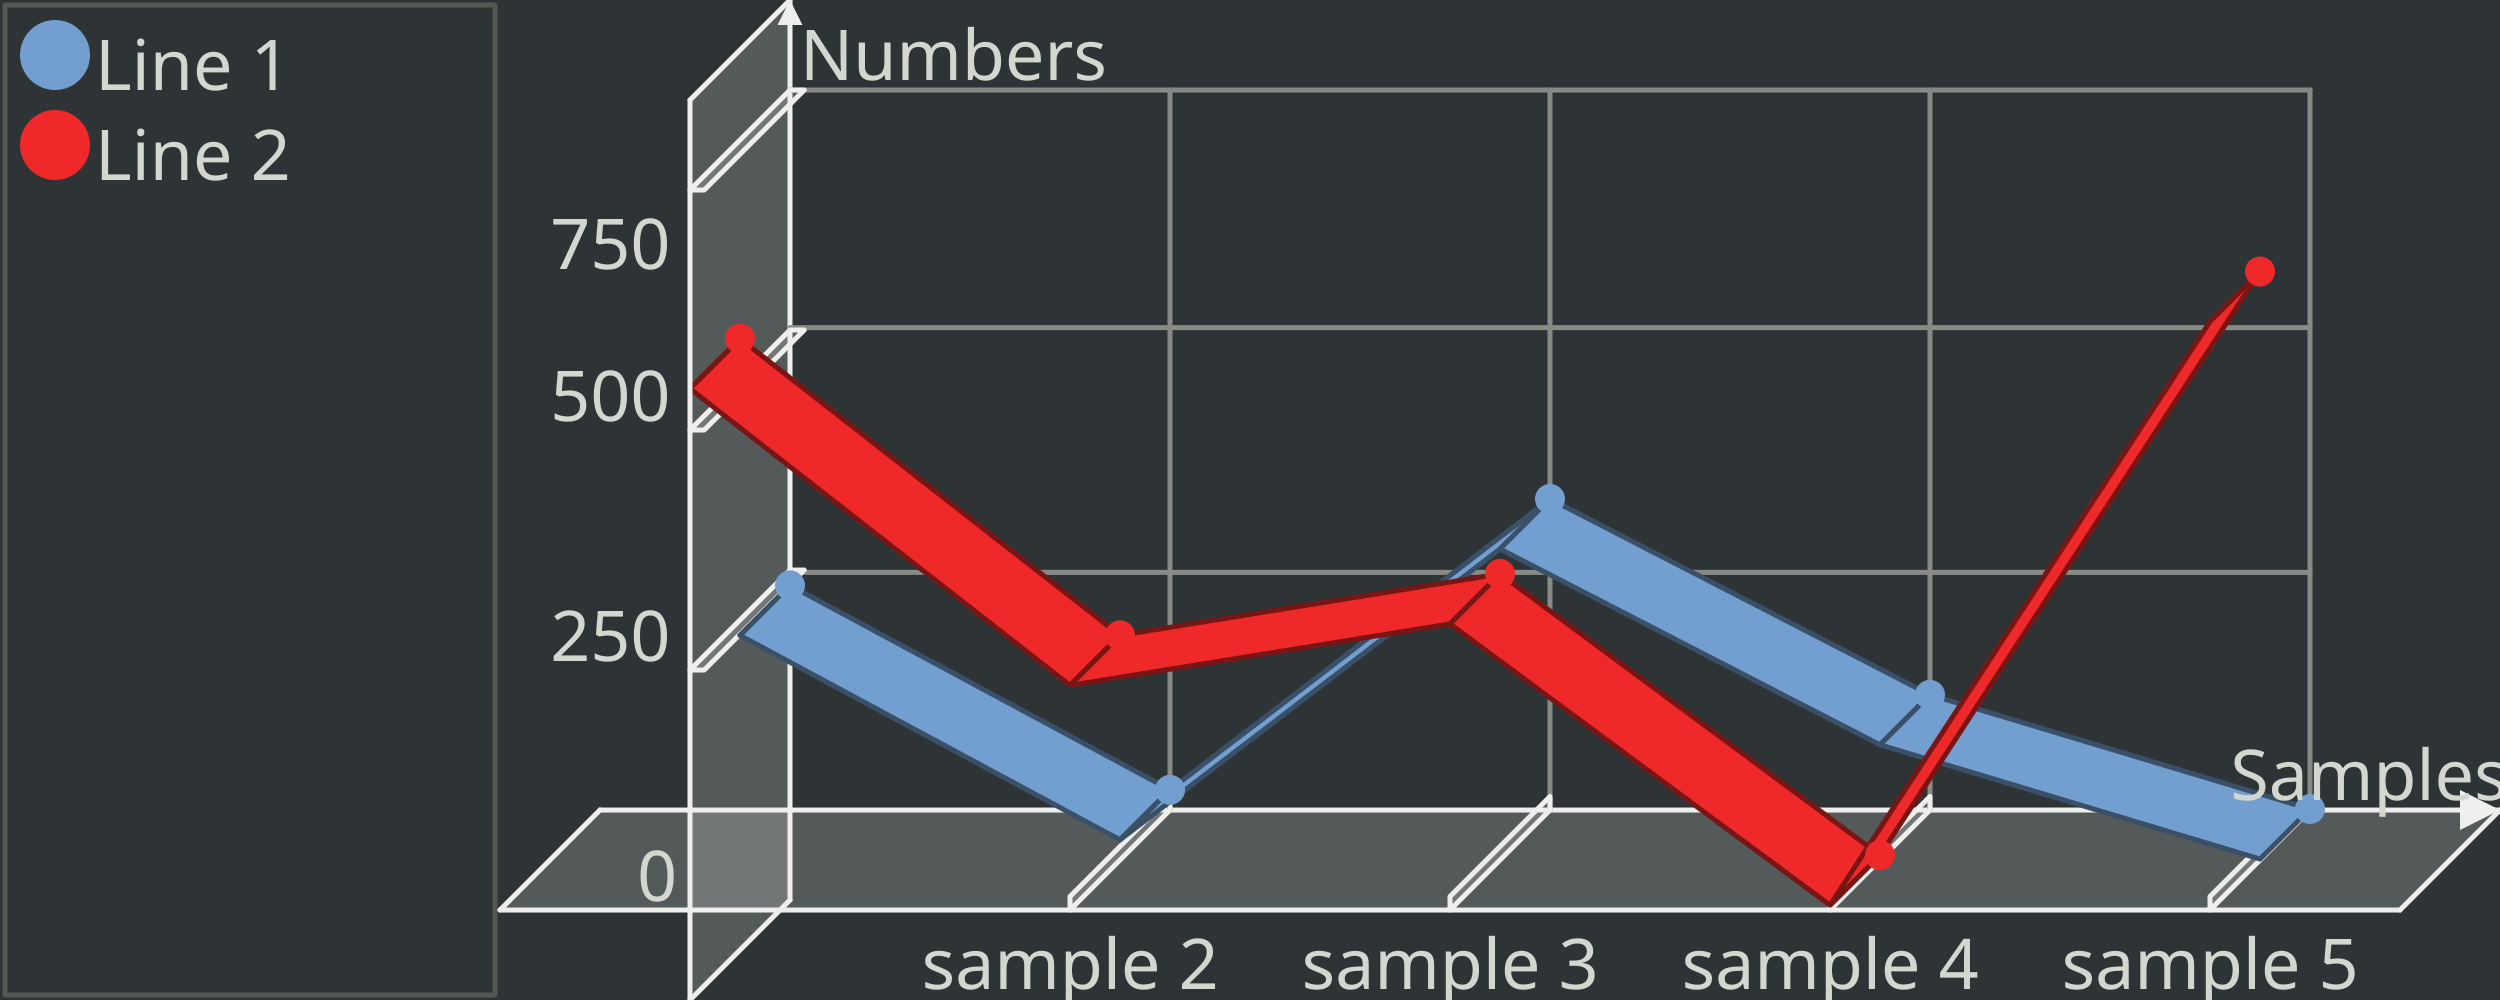
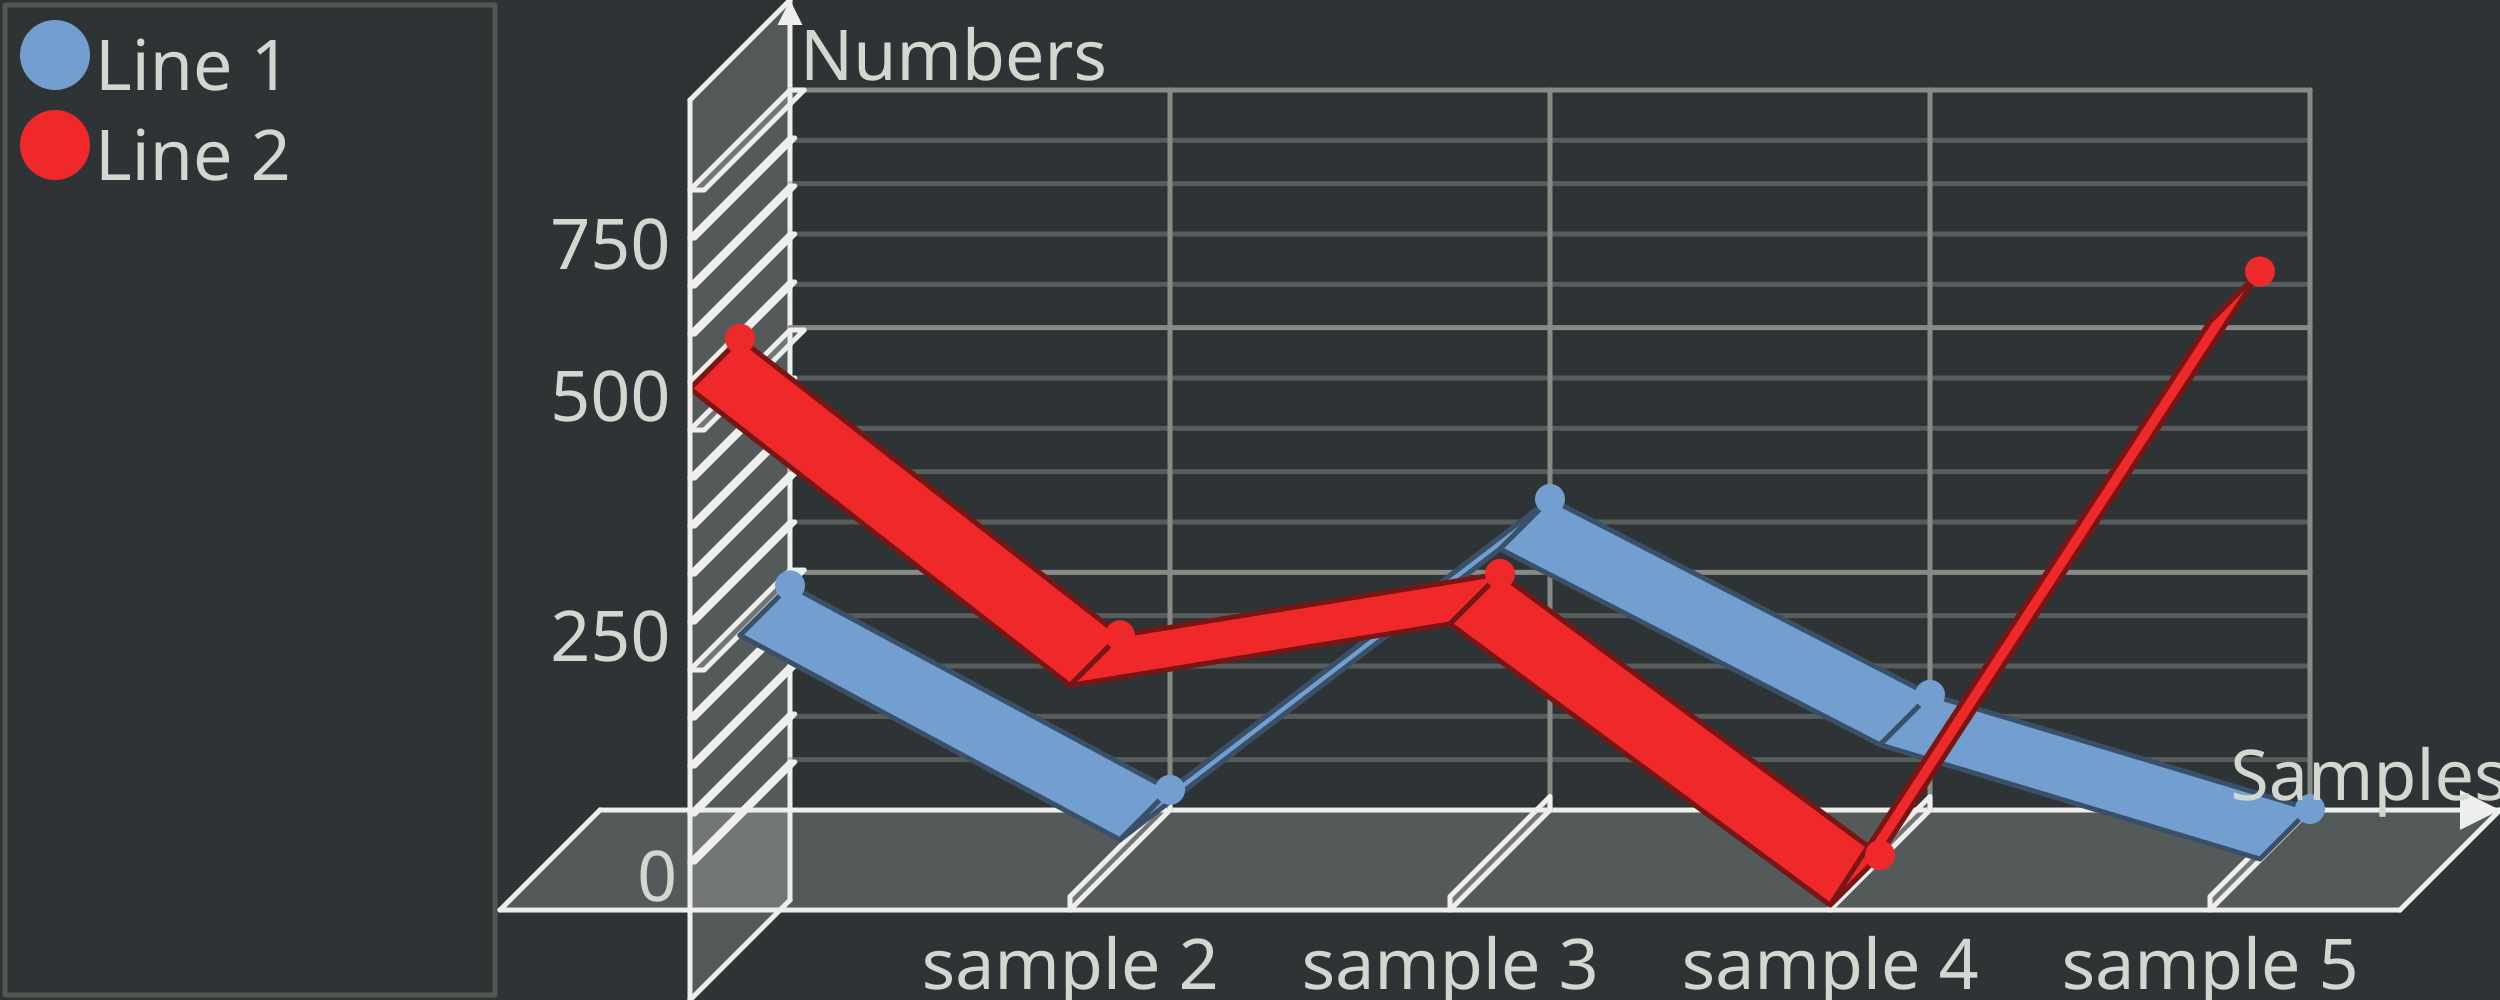
<svg xmlns="http://www.w3.org/2000/svg" width="500" height="200" version="1.0" id="ezcGraph">
  <defs />
  <g id="ezcGraphChart" color-rendering="optimizeQuality" shape-rendering="geometricPrecision" text-rendering="optimizeLegibility">
    <path d=" M 0,200 L 0,0 L 500,0 L 500,200 L 0,200 z " style="fill: #2e3436; fill-opacity: 1.00; stroke: none;" id="ezcGraphPolygon_1" />
    <path d=" M 1,199 L 1,1 L 99,1 L 99,199 L 1,199 z " style="fill: none; stroke: #555753; stroke-width: 1; stroke-opacity: 1.00; stroke-linecap: round; stroke-linejoin: round;" id="ezcGraphPolygon_2" />
    <path d=" M 2,198 L 2,2 L 98,2 L 98,198 L 2,198 z " style="fill: #000000; fill-opacity: 0.00; stroke: none;" id="ezcGraphPolygon_3" />
    <ellipse cx="11" cy="11" rx="7" ry="7" style="fill: #729fcf; fill-opacity: 1.00; stroke: none;" id="ezcGraphCircle_4" />
    <ellipse cx="11" cy="29" rx="7" ry="7" style="fill: #ef2929; fill-opacity: 1.00; stroke: none;" id="ezcGraphCircle_6" />
    <path d=" M 100,182 L 120,162 L 500,162 L 480,182 L 100,182 z " style="fill: #eeeeec; fill-opacity: 0.20; stroke: none;" id="ezcGraphPolygon_8" />
    <path d=" M 120,162 L 500,162" style="fill: none; stroke: #eeeeec; stroke-width: 1; stroke-opacity: 1.00; stroke-linecap: round; stroke-linejoin: round;" id="ezcGraphLine_9" />
    <path d=" M 492,166 L 500,162 L 492,158 L 492,166 z " style="fill: #eeeeec; fill-opacity: 1.00; stroke: none;" id="ezcGraphPolygon_10" />
    <path d=" M 138,200 L 158,180 L 158,0 L 138,20 L 138,200 z " style="fill: #eeeeec; fill-opacity: 0.20; stroke: none;" id="ezcGraphPolygon_12" />
    <path d=" M 158,180 L 158,0" style="fill: none; stroke: #eeeeec; stroke-width: 1; stroke-opacity: 1.00; stroke-linecap: round; stroke-linejoin: round;" id="ezcGraphLine_13" />
    <path d=" M 155.5,5 L 158,0 L 160.5,5 L 155.5,5 z " style="fill: #eeeeec; fill-opacity: 1.00; stroke: none;" id="ezcGraphPolygon_14" />
    <path d=" M 234,162 L 234,18" style="fill: none; stroke: #888a85; stroke-width: 1; stroke-opacity: 1.00; stroke-linecap: round; stroke-linejoin: round;" id="ezcGraphLine_16" />
    <path d=" M 214,179.3 L 234,159.3 L 234,162 L 214,182 L 214,179.3 z " style="fill: #eeeeec; fill-opacity: 0.20; stroke: none;" id="ezcGraphPolygon_17" />
    <path d=" M 214,179.3 L 234,159.3 L 234,162 L 214,182 L 214,179.3 z " style="fill: none; stroke: #eeeeec; stroke-width: 1; stroke-opacity: 1.00; stroke-linecap: round; stroke-linejoin: round;" id="ezcGraphPolygon_18" />
    <path d=" M 310,162 L 310,18" style="fill: none; stroke: #888a85; stroke-width: 1; stroke-opacity: 1.00; stroke-linecap: round; stroke-linejoin: round;" id="ezcGraphLine_20" />
    <path d=" M 290,179.3 L 310,159.3 L 310,162 L 290,182 L 290,179.3 z " style="fill: #eeeeec; fill-opacity: 0.20; stroke: none;" id="ezcGraphPolygon_21" />
    <path d=" M 290,179.3 L 310,159.3 L 310,162 L 290,182 L 290,179.3 z " style="fill: none; stroke: #eeeeec; stroke-width: 1; stroke-opacity: 1.00; stroke-linecap: round; stroke-linejoin: round;" id="ezcGraphPolygon_22" />
    <path d=" M 386,162 L 386,18" style="fill: none; stroke: #888a85; stroke-width: 1; stroke-opacity: 1.00; stroke-linecap: round; stroke-linejoin: round;" id="ezcGraphLine_24" />
    <path d=" M 366,179.3 L 386,159.3 L 386,162 L 366,182 L 366,179.3 z " style="fill: #eeeeec; fill-opacity: 0.20; stroke: none;" id="ezcGraphPolygon_25" />
    <path d=" M 366,179.3 L 386,159.3 L 386,162 L 366,182 L 366,179.3 z " style="fill: none; stroke: #eeeeec; stroke-width: 1; stroke-opacity: 1.00; stroke-linecap: round; stroke-linejoin: round;" id="ezcGraphPolygon_26" />
    <path d=" M 462,162 L 462,18" style="fill: none; stroke: #888a85; stroke-width: 1; stroke-opacity: 1.00; stroke-linecap: round; stroke-linejoin: round;" id="ezcGraphLine_28" />
    <path d=" M 442,179.3 L 462,159.3 L 462,162 L 442,182 L 442,179.3 z " style="fill: #eeeeec; fill-opacity: 0.20; stroke: none;" id="ezcGraphPolygon_29" />
    <path d=" M 442,179.3 L 462,159.3 L 462,162 L 442,182 L 442,179.3 z " style="fill: none; stroke: #eeeeec; stroke-width: 1; stroke-opacity: 1.00; stroke-linecap: round; stroke-linejoin: round;" id="ezcGraphPolygon_30" />
-     <path d=" M 462,114.48 L 158,114.48" style="fill: none; stroke: #888a85; stroke-width: 1; stroke-opacity: 1.00; stroke-linecap: round; stroke-linejoin: round;" id="ezcGraphLine_33" />
-     <path d=" M 138,134 L 158,114 L 160.85,114 L 140.85,134 L 138,134 z " style="fill: #eeeeec; fill-opacity: 0.20; stroke: none;" id="ezcGraphPolygon_34" />
-     <path d=" M 138,134 L 158,114 L 160.85,114 L 140.85,134 L 138,134 z " style="fill: none; stroke: #eeeeec; stroke-width: 1; stroke-opacity: 1.00; stroke-linecap: round; stroke-linejoin: round;" id="ezcGraphPolygon_35" />
-     <path d=" M 462,65.52 L 158,65.52" style="fill: none; stroke: #888a85; stroke-width: 1; stroke-opacity: 1.00; stroke-linecap: round; stroke-linejoin: round;" id="ezcGraphLine_37" />
-     <path d=" M 138,86 L 158,66 L 160.85,66 L 140.85,86 L 138,86 z " style="fill: #eeeeec; fill-opacity: 0.20; stroke: none;" id="ezcGraphPolygon_38" />
-     <path d=" M 138,86 L 158,66 L 160.85,66 L 140.85,86 L 138,86 z " style="fill: none; stroke: #eeeeec; stroke-width: 1; stroke-opacity: 1.00; stroke-linecap: round; stroke-linejoin: round;" id="ezcGraphPolygon_39" />
-     <path d=" M 462,18 L 158,18" style="fill: none; stroke: #888a85; stroke-width: 1; stroke-opacity: 1.00; stroke-linecap: round; stroke-linejoin: round;" id="ezcGraphLine_41" />
-     <path d=" M 138,38 L 158,18 L 160.85,18 L 140.85,38 L 138,38 z " style="fill: #eeeeec; fill-opacity: 0.20; stroke: none;" id="ezcGraphPolygon_42" />
-     <path d=" M 138,38 L 158,18 L 160.85,18 L 140.85,38 L 138,38 z " style="fill: none; stroke: #eeeeec; stroke-width: 1; stroke-opacity: 1.00; stroke-linecap: round; stroke-linejoin: round;" id="ezcGraphPolygon_43" />
-     <path d=" M 158,117.072 L 148,127.072 L 148,127.072 L 158,117.072 L 158,117.072 z " style="fill: #729fcf; fill-opacity: 1.00; stroke: none;" id="ezcGraphPolygon_45" />
-     <path d=" M 158,117.072 L 148,127.072 L 148,127.072 L 158,117.072 L 158,117.072 z " style="fill: none; stroke: #395068; stroke-width: 1; stroke-opacity: 1.00; stroke-linecap: round; stroke-linejoin: round;" id="ezcGraphPolygon_46" />
-     <path d=" M 158,117.072 L 148,127.072 L 224,167.968 L 234,157.968 L 158,117.072 z " style="fill: #729fcf; fill-opacity: 1.00; stroke: none;" id="ezcGraphPolygon_47" />
-     <path d=" M 158,117.072 L 148,127.072 L 224,167.968 L 234,157.968 L 158,117.072 z " style="fill: none; stroke: #395068; stroke-width: 1; stroke-opacity: 1.00; stroke-linecap: round; stroke-linejoin: round;" id="ezcGraphPolygon_48" />
-     <path d=" M 234,157.968 L 224,167.968 L 300,109.792 L 310,99.792 L 234,157.968 z " style="fill: #729fcf; fill-opacity: 1.00; stroke: none;" id="ezcGraphPolygon_49" />
-     <path d=" M 234,157.968 L 224,167.968 L 300,109.792 L 310,99.792 L 234,157.968 z " style="fill: none; stroke: #395068; stroke-width: 1; stroke-opacity: 1.00; stroke-linecap: round; stroke-linejoin: round;" id="ezcGraphPolygon_50" />
-     <path d=" M 310,99.792 L 300,109.792 L 376,148.96 L 386,138.96 L 310,99.792 z " style="fill: #729fcf; fill-opacity: 1.00; stroke: none;" id="ezcGraphPolygon_51" />
-     <path d=" M 310,99.792 L 300,109.792 L 376,148.96 L 386,138.96 L 310,99.792 z " style="fill: none; stroke: #395068; stroke-width: 1; stroke-opacity: 1.00; stroke-linecap: round; stroke-linejoin: round;" id="ezcGraphPolygon_52" />
-     <path d=" M 386,138.96 L 376,148.96 L 452,171.808 L 462,161.808 L 386,138.96 z " style="fill: #729fcf; fill-opacity: 1.00; stroke: none;" id="ezcGraphPolygon_53" />
-     <path d=" M 386,138.96 L 376,148.96 L 452,171.808 L 462,161.808 L 386,138.96 z " style="fill: none; stroke: #395068; stroke-width: 1; stroke-opacity: 1.00; stroke-linecap: round; stroke-linejoin: round;" id="ezcGraphPolygon_54" />
-     <path d=" M 148,67.744 L 138,77.744 L 138,77.744 L 148,67.744 L 148,67.744 z " style="fill: #ef2929; fill-opacity: 1.00; stroke: none;" id="ezcGraphPolygon_55" />
-     <path d=" M 148,67.744 L 138,77.744 L 138,77.744 L 148,67.744 L 148,67.744 z " style="fill: none; stroke: #781515; stroke-width: 1; stroke-opacity: 1.00; stroke-linecap: round; stroke-linejoin: round;" id="ezcGraphPolygon_56" />
-     <path d=" M 148,67.744 L 138,77.744 L 214,137.072 L 224,127.072 L 148,67.744 z " style="fill: #ef2929; fill-opacity: 1.00; stroke: none;" id="ezcGraphPolygon_57" />
-     <path d=" M 148,67.744 L 138,77.744 L 214,137.072 L 224,127.072 L 148,67.744 z " style="fill: none; stroke: #781515; stroke-width: 1; stroke-opacity: 1.00; stroke-linecap: round; stroke-linejoin: round;" id="ezcGraphPolygon_58" />
-     <path d=" M 224,127.072 L 214,137.072 L 290,124.784 L 300,114.784 L 224,127.072 z " style="fill: #ef2929; fill-opacity: 1.00; stroke: none;" id="ezcGraphPolygon_59" />
-     <path d=" M 224,127.072 L 214,137.072 L 290,124.784 L 300,114.784 L 224,127.072 z " style="fill: none; stroke: #781515; stroke-width: 1; stroke-opacity: 1.00; stroke-linecap: round; stroke-linejoin: round;" id="ezcGraphPolygon_60" />
-     <path d=" M 300,114.784 L 290,124.784 L 366,181.04 L 376,171.04 L 300,114.784 z " style="fill: #ef2929; fill-opacity: 1.00; stroke: none;" id="ezcGraphPolygon_61" />
-     <path d=" M 300,114.784 L 290,124.784 L 366,181.04 L 376,171.04 L 300,114.784 z " style="fill: none; stroke: #781515; stroke-width: 1; stroke-opacity: 1.00; stroke-linecap: round; stroke-linejoin: round;" id="ezcGraphPolygon_62" />
-     <path d=" M 376,171.04 L 366,181.04 L 442,64.304 L 452,54.304 L 376,171.04 z " style="fill: #ef2929; fill-opacity: 1.00; stroke: none;" id="ezcGraphPolygon_63" />
-     <path d=" M 376,171.04 L 366,181.04 L 442,64.304 L 452,54.304 L 376,171.04 z " style="fill: none; stroke: #781515; stroke-width: 1; stroke-opacity: 1.00; stroke-linecap: round; stroke-linejoin: round;" id="ezcGraphPolygon_64" />
-     <ellipse cx="158" cy="117.072" rx="3" ry="3" style="fill: #729fcf; fill-opacity: 1.00; stroke: none;" id="ezcGraphCircle_65" />
-     <ellipse cx="234" cy="157.968" rx="3" ry="3" style="fill: #729fcf; fill-opacity: 1.00; stroke: none;" id="ezcGraphCircle_66" />
-     <ellipse cx="310" cy="99.792" rx="3" ry="3" style="fill: #729fcf; fill-opacity: 1.00; stroke: none;" id="ezcGraphCircle_67" />
-     <ellipse cx="386" cy="138.96" rx="3" ry="3" style="fill: #729fcf; fill-opacity: 1.00; stroke: none;" id="ezcGraphCircle_68" />
-     <ellipse cx="462" cy="161.808" rx="3" ry="3" style="fill: #729fcf; fill-opacity: 1.00; stroke: none;" id="ezcGraphCircle_69" />
-     <ellipse cx="148" cy="67.744" rx="3" ry="3" style="fill: #ef2929; fill-opacity: 1.00; stroke: none;" id="ezcGraphCircle_70" />
-     <ellipse cx="224" cy="127.072" rx="3" ry="3" style="fill: #ef2929; fill-opacity: 1.00; stroke: none;" id="ezcGraphCircle_71" />
-     <ellipse cx="300" cy="114.784" rx="3" ry="3" style="fill: #ef2929; fill-opacity: 1.00; stroke: none;" id="ezcGraphCircle_72" />
-     <ellipse cx="376" cy="171.04" rx="3" ry="3" style="fill: #ef2929; fill-opacity: 1.00; stroke: none;" id="ezcGraphCircle_73" />
-     <ellipse cx="452" cy="54.304" rx="3" ry="3" style="fill: #ef2929; fill-opacity: 1.00; stroke: none;" id="ezcGraphCircle_74" />
-     <path d=" M 500,162 L 480,182" style="fill: none; stroke: #eeeeec; stroke-width: 1; stroke-opacity: 1.00; stroke-linecap: round; stroke-linejoin: round;" id="ezcGraphLine_75" />
-     <path d=" M 480,182 L 100,182" style="fill: none; stroke: #eeeeec; stroke-width: 1; stroke-opacity: 1.00; stroke-linecap: round; stroke-linejoin: round;" id="ezcGraphLine_76" />
-     <path d=" M 100,182 L 120,162" style="fill: none; stroke: #eeeeec; stroke-width: 1; stroke-opacity: 1.00; stroke-linecap: round; stroke-linejoin: round;" id="ezcGraphLine_77" />
-     <path d=" M 158,0 L 138,20" style="fill: none; stroke: #eeeeec; stroke-width: 1; stroke-opacity: 1.00; stroke-linecap: round; stroke-linejoin: round;" id="ezcGraphLine_78" />
-     <path d=" M 138,20 L 138,200" style="fill: none; stroke: #eeeeec; stroke-width: 1; stroke-opacity: 1.00; stroke-linecap: round; stroke-linejoin: round;" id="ezcGraphLine_79" />
-     <path d=" M 138,200 L 158,180" style="fill: none; stroke: #eeeeec; stroke-width: 1; stroke-opacity: 1.00; stroke-linecap: round; stroke-linejoin: round;" id="ezcGraphLine_80" />
+     <path d=" M 462,151.92 L 158,151.92" style="fill: none; stroke: #888a85; stroke-width: 1; stroke-opacity: 0.47; stroke-linecap: round; stroke-linejoin: round;" id="ezcGraphLine_33" />
+     <path d=" M 138,172.4 L 158,152.4 L 158.95,152.4 L 138.95,172.4 L 138,172.4 z " style="fill: #eeeeec; fill-opacity: 0.20; stroke: none;" id="ezcGraphPolygon_34" />
+     <path d=" M 138,172.4 L 158,152.4 L 158.95,152.4 L 138.95,172.4 L 138,172.4 z " style="fill: none; stroke: #eeeeec; stroke-width: 1; stroke-opacity: 1.00; stroke-linecap: round; stroke-linejoin: round;" id="ezcGraphPolygon_35" />
+     <path d=" M 462,143.28 L 158,143.28" style="fill: none; stroke: #888a85; stroke-width: 1; stroke-opacity: 0.47; stroke-linecap: round; stroke-linejoin: round;" id="ezcGraphLine_36" />
+     <path d=" M 138,162.8 L 158,142.8 L 158.95,142.8 L 138.95,162.8 L 138,162.8 z " style="fill: #eeeeec; fill-opacity: 0.20; stroke: none;" id="ezcGraphPolygon_37" />
+     <path d=" M 138,162.8 L 158,142.8 L 158.95,142.8 L 138.95,162.8 L 138,162.8 z " style="fill: none; stroke: #eeeeec; stroke-width: 1; stroke-opacity: 1.00; stroke-linecap: round; stroke-linejoin: round;" id="ezcGraphPolygon_38" />
+     <path d=" M 462,133.2 L 158,133.2" style="fill: none; stroke: #888a85; stroke-width: 1; stroke-opacity: 0.47; stroke-linecap: round; stroke-linejoin: round;" id="ezcGraphLine_39" />
+     <path d=" M 138,153.2 L 158,133.2 L 158.95,133.2 L 138.95,153.2 L 138,153.2 z " style="fill: #eeeeec; fill-opacity: 0.20; stroke: none;" id="ezcGraphPolygon_40" />
+     <path d=" M 138,153.2 L 158,133.2 L 158.95,133.2 L 138.95,153.2 L 138,153.2 z " style="fill: none; stroke: #eeeeec; stroke-width: 1; stroke-opacity: 1.00; stroke-linecap: round; stroke-linejoin: round;" id="ezcGraphPolygon_41" />
+     <path d=" M 462,123.12 L 158,123.12" style="fill: none; stroke: #888a85; stroke-width: 1; stroke-opacity: 0.47; stroke-linecap: round; stroke-linejoin: round;" id="ezcGraphLine_42" />
+     <path d=" M 138,143.6 L 158,123.6 L 158.95,123.6 L 138.95,143.6 L 138,143.6 z " style="fill: #eeeeec; fill-opacity: 0.20; stroke: none;" id="ezcGraphPolygon_43" />
+     <path d=" M 138,143.6 L 158,123.6 L 158.95,123.6 L 138.95,143.6 L 138,143.6 z " style="fill: none; stroke: #eeeeec; stroke-width: 1; stroke-opacity: 1.00; stroke-linecap: round; stroke-linejoin: round;" id="ezcGraphPolygon_44" />
+     <path d=" M 462,114.48 L 158,114.48" style="fill: none; stroke: #888a85; stroke-width: 1; stroke-opacity: 1.00; stroke-linecap: round; stroke-linejoin: round;" id="ezcGraphLine_45" />
+     <path d=" M 138,134 L 158,114 L 160.85,114 L 140.85,134 L 138,134 z " style="fill: #eeeeec; fill-opacity: 0.20; stroke: none;" id="ezcGraphPolygon_46" />
+     <path d=" M 138,134 L 158,114 L 160.85,114 L 140.85,134 L 138,134 z " style="fill: none; stroke: #eeeeec; stroke-width: 1; stroke-opacity: 1.00; stroke-linecap: round; stroke-linejoin: round;" id="ezcGraphPolygon_47" />
+     <path d=" M 462,104.4 L 158,104.4" style="fill: none; stroke: #888a85; stroke-width: 1; stroke-opacity: 0.47; stroke-linecap: round; stroke-linejoin: round;" id="ezcGraphLine_49" />
+     <path d=" M 138,124.4 L 158,104.4 L 158.95,104.4 L 138.95,124.4 L 138,124.4 z " style="fill: #eeeeec; fill-opacity: 0.20; stroke: none;" id="ezcGraphPolygon_50" />
+     <path d=" M 138,124.4 L 158,104.4 L 158.95,104.4 L 138.95,124.4 L 138,124.4 z " style="fill: none; stroke: #eeeeec; stroke-width: 1; stroke-opacity: 1.00; stroke-linecap: round; stroke-linejoin: round;" id="ezcGraphPolygon_51" />
+     <path d=" M 462,94.32 L 158,94.32" style="fill: none; stroke: #888a85; stroke-width: 1; stroke-opacity: 0.47; stroke-linecap: round; stroke-linejoin: round;" id="ezcGraphLine_52" />
+     <path d=" M 138,114.8 L 158,94.8 L 158.95,94.8 L 138.95,114.8 L 138,114.8 z " style="fill: #eeeeec; fill-opacity: 0.20; stroke: none;" id="ezcGraphPolygon_53" />
+     <path d=" M 138,114.8 L 158,94.8 L 158.95,94.8 L 138.95,114.8 L 138,114.8 z " style="fill: none; stroke: #eeeeec; stroke-width: 1; stroke-opacity: 1.00; stroke-linecap: round; stroke-linejoin: round;" id="ezcGraphPolygon_54" />
+     <path d=" M 462,85.68 L 158,85.68" style="fill: none; stroke: #888a85; stroke-width: 1; stroke-opacity: 0.47; stroke-linecap: round; stroke-linejoin: round;" id="ezcGraphLine_55" />
+     <path d=" M 138,105.2 L 158,85.2 L 158.95,85.2 L 138.95,105.2 L 138,105.2 z " style="fill: #eeeeec; fill-opacity: 0.20; stroke: none;" id="ezcGraphPolygon_56" />
+     <path d=" M 138,105.2 L 158,85.2 L 158.95,85.2 L 138.95,105.2 L 138,105.2 z " style="fill: none; stroke: #eeeeec; stroke-width: 1; stroke-opacity: 1.00; stroke-linecap: round; stroke-linejoin: round;" id="ezcGraphPolygon_57" />
+     <path d=" M 462,75.6 L 158,75.6" style="fill: none; stroke: #888a85; stroke-width: 1; stroke-opacity: 0.47; stroke-linecap: round; stroke-linejoin: round;" id="ezcGraphLine_58" />
+     <path d=" M 138,95.6 L 158,75.6 L 158.95,75.6 L 138.95,95.6 L 138,95.6 z " style="fill: #eeeeec; fill-opacity: 0.20; stroke: none;" id="ezcGraphPolygon_59" />
+     <path d=" M 138,95.6 L 158,75.6 L 158.95,75.6 L 138.95,95.6 L 138,95.6 z " style="fill: none; stroke: #eeeeec; stroke-width: 1; stroke-opacity: 1.00; stroke-linecap: round; stroke-linejoin: round;" id="ezcGraphPolygon_60" />
+     <path d=" M 462,65.52 L 158,65.52" style="fill: none; stroke: #888a85; stroke-width: 1; stroke-opacity: 1.00; stroke-linecap: round; stroke-linejoin: round;" id="ezcGraphLine_61" />
+     <path d=" M 138,86 L 158,66 L 160.85,66 L 140.85,86 L 138,86 z " style="fill: #eeeeec; fill-opacity: 0.20; stroke: none;" id="ezcGraphPolygon_62" />
+     <path d=" M 138,86 L 158,66 L 160.85,66 L 140.85,86 L 138,86 z " style="fill: none; stroke: #eeeeec; stroke-width: 1; stroke-opacity: 1.00; stroke-linecap: round; stroke-linejoin: round;" id="ezcGraphPolygon_63" />
+     <path d=" M 462,56.88 L 158,56.88" style="fill: none; stroke: #888a85; stroke-width: 1; stroke-opacity: 0.47; stroke-linecap: round; stroke-linejoin: round;" id="ezcGraphLine_65" />
+     <path d=" M 138,76.4 L 158,56.4 L 158.95,56.4 L 138.95,76.4 L 138,76.4 z " style="fill: #eeeeec; fill-opacity: 0.20; stroke: none;" id="ezcGraphPolygon_66" />
+     <path d=" M 138,76.4 L 158,56.4 L 158.95,56.4 L 138.95,76.4 L 138,76.4 z " style="fill: none; stroke: #eeeeec; stroke-width: 1; stroke-opacity: 1.00; stroke-linecap: round; stroke-linejoin: round;" id="ezcGraphPolygon_67" />
+     <path d=" M 462,46.8 L 158,46.8" style="fill: none; stroke: #888a85; stroke-width: 1; stroke-opacity: 0.47; stroke-linecap: round; stroke-linejoin: round;" id="ezcGraphLine_68" />
+     <path d=" M 138,66.8 L 158,46.8 L 158.95,46.8 L 138.95,66.8 L 138,66.8 z " style="fill: #eeeeec; fill-opacity: 0.20; stroke: none;" id="ezcGraphPolygon_69" />
+     <path d=" M 138,66.8 L 158,46.8 L 158.95,46.8 L 138.95,66.8 L 138,66.8 z " style="fill: none; stroke: #eeeeec; stroke-width: 1; stroke-opacity: 1.00; stroke-linecap: round; stroke-linejoin: round;" id="ezcGraphPolygon_70" />
+     <path d=" M 462,36.72 L 158,36.72" style="fill: none; stroke: #888a85; stroke-width: 1; stroke-opacity: 0.47; stroke-linecap: round; stroke-linejoin: round;" id="ezcGraphLine_71" />
+     <path d=" M 138,57.2 L 158,37.2 L 158.95,37.2 L 138.95,57.2 L 138,57.2 z " style="fill: #eeeeec; fill-opacity: 0.20; stroke: none;" id="ezcGraphPolygon_72" />
+     <path d=" M 138,57.2 L 158,37.2 L 158.95,37.2 L 138.95,57.2 L 138,57.2 z " style="fill: none; stroke: #eeeeec; stroke-width: 1; stroke-opacity: 1.00; stroke-linecap: round; stroke-linejoin: round;" id="ezcGraphPolygon_73" />
+     <path d=" M 462,28.08 L 158,28.08" style="fill: none; stroke: #888a85; stroke-width: 1; stroke-opacity: 0.47; stroke-linecap: round; stroke-linejoin: round;" id="ezcGraphLine_74" />
+     <path d=" M 138,47.6 L 158,27.6 L 158.95,27.6 L 138.95,47.6 L 138,47.6 z " style="fill: #eeeeec; fill-opacity: 0.20; stroke: none;" id="ezcGraphPolygon_75" />
+     <path d=" M 138,47.6 L 158,27.6 L 158.95,27.6 L 138.95,47.6 L 138,47.6 z " style="fill: none; stroke: #eeeeec; stroke-width: 1; stroke-opacity: 1.00; stroke-linecap: round; stroke-linejoin: round;" id="ezcGraphPolygon_76" />
+     <path d=" M 462,18 L 158,18" style="fill: none; stroke: #888a85; stroke-width: 1; stroke-opacity: 1.00; stroke-linecap: round; stroke-linejoin: round;" id="ezcGraphLine_77" />
+     <path d=" M 138,38 L 158,18 L 160.85,18 L 140.85,38 L 138,38 z " style="fill: #eeeeec; fill-opacity: 0.20; stroke: none;" id="ezcGraphPolygon_78" />
+     <path d=" M 138,38 L 158,18 L 160.85,18 L 140.85,38 L 138,38 z " style="fill: none; stroke: #eeeeec; stroke-width: 1; stroke-opacity: 1.00; stroke-linecap: round; stroke-linejoin: round;" id="ezcGraphPolygon_79" />
+     <path d=" M 158,117.072 L 148,127.072 L 148,127.072 L 158,117.072 L 158,117.072 z " style="fill: #729fcf; fill-opacity: 1.00; stroke: none;" id="ezcGraphPolygon_81" />
+     <path d=" M 158,117.072 L 148,127.072 L 148,127.072 L 158,117.072 L 158,117.072 z " style="fill: none; stroke: #395068; stroke-width: 1; stroke-opacity: 1.00; stroke-linecap: round; stroke-linejoin: round;" id="ezcGraphPolygon_82" />
+     <path d=" M 158,117.072 L 148,127.072 L 224,167.968 L 234,157.968 L 158,117.072 z " style="fill: #729fcf; fill-opacity: 1.00; stroke: none;" id="ezcGraphPolygon_83" />
+     <path d=" M 158,117.072 L 148,127.072 L 224,167.968 L 234,157.968 L 158,117.072 z " style="fill: none; stroke: #395068; stroke-width: 1; stroke-opacity: 1.00; stroke-linecap: round; stroke-linejoin: round;" id="ezcGraphPolygon_84" />
+     <path d=" M 234,157.968 L 224,167.968 L 300,109.792 L 310,99.792 L 234,157.968 z " style="fill: #729fcf; fill-opacity: 1.00; stroke: none;" id="ezcGraphPolygon_85" />
+     <path d=" M 234,157.968 L 224,167.968 L 300,109.792 L 310,99.792 L 234,157.968 z " style="fill: none; stroke: #395068; stroke-width: 1; stroke-opacity: 1.00; stroke-linecap: round; stroke-linejoin: round;" id="ezcGraphPolygon_86" />
+     <path d=" M 310,99.792 L 300,109.792 L 376,148.96 L 386,138.96 L 310,99.792 z " style="fill: #729fcf; fill-opacity: 1.00; stroke: none;" id="ezcGraphPolygon_87" />
+     <path d=" M 310,99.792 L 300,109.792 L 376,148.96 L 386,138.96 L 310,99.792 z " style="fill: none; stroke: #395068; stroke-width: 1; stroke-opacity: 1.00; stroke-linecap: round; stroke-linejoin: round;" id="ezcGraphPolygon_88" />
+     <path d=" M 386,138.96 L 376,148.96 L 452,171.808 L 462,161.808 L 386,138.96 z " style="fill: #729fcf; fill-opacity: 1.00; stroke: none;" id="ezcGraphPolygon_89" />
+     <path d=" M 386,138.96 L 376,148.96 L 452,171.808 L 462,161.808 L 386,138.96 z " style="fill: none; stroke: #395068; stroke-width: 1; stroke-opacity: 1.00; stroke-linecap: round; stroke-linejoin: round;" id="ezcGraphPolygon_90" />
+     <path d=" M 148,67.744 L 138,77.744 L 138,77.744 L 148,67.744 L 148,67.744 z " style="fill: #ef2929; fill-opacity: 1.00; stroke: none;" id="ezcGraphPolygon_91" />
+     <path d=" M 148,67.744 L 138,77.744 L 138,77.744 L 148,67.744 L 148,67.744 z " style="fill: none; stroke: #781515; stroke-width: 1; stroke-opacity: 1.00; stroke-linecap: round; stroke-linejoin: round;" id="ezcGraphPolygon_92" />
+     <path d=" M 148,67.744 L 138,77.744 L 214,137.072 L 224,127.072 L 148,67.744 z " style="fill: #ef2929; fill-opacity: 1.00; stroke: none;" id="ezcGraphPolygon_93" />
+     <path d=" M 148,67.744 L 138,77.744 L 214,137.072 L 224,127.072 L 148,67.744 z " style="fill: none; stroke: #781515; stroke-width: 1; stroke-opacity: 1.00; stroke-linecap: round; stroke-linejoin: round;" id="ezcGraphPolygon_94" />
+     <path d=" M 224,127.072 L 214,137.072 L 290,124.784 L 300,114.784 L 224,127.072 z " style="fill: #ef2929; fill-opacity: 1.00; stroke: none;" id="ezcGraphPolygon_95" />
+     <path d=" M 224,127.072 L 214,137.072 L 290,124.784 L 300,114.784 L 224,127.072 z " style="fill: none; stroke: #781515; stroke-width: 1; stroke-opacity: 1.00; stroke-linecap: round; stroke-linejoin: round;" id="ezcGraphPolygon_96" />
+     <path d=" M 300,114.784 L 290,124.784 L 366,181.04 L 376,171.04 L 300,114.784 z " style="fill: #ef2929; fill-opacity: 1.00; stroke: none;" id="ezcGraphPolygon_97" />
+     <path d=" M 300,114.784 L 290,124.784 L 366,181.04 L 376,171.04 L 300,114.784 z " style="fill: none; stroke: #781515; stroke-width: 1; stroke-opacity: 1.00; stroke-linecap: round; stroke-linejoin: round;" id="ezcGraphPolygon_98" />
+     <path d=" M 376,171.04 L 366,181.04 L 442,64.304 L 452,54.304 L 376,171.04 z " style="fill: #ef2929; fill-opacity: 1.00; stroke: none;" id="ezcGraphPolygon_99" />
+     <path d=" M 376,171.04 L 366,181.04 L 442,64.304 L 452,54.304 L 376,171.04 z " style="fill: none; stroke: #781515; stroke-width: 1; stroke-opacity: 1.00; stroke-linecap: round; stroke-linejoin: round;" id="ezcGraphPolygon_100" />
+     <ellipse cx="158" cy="117.072" rx="3" ry="3" style="fill: #729fcf; fill-opacity: 1.00; stroke: none;" id="ezcGraphCircle_101" />
+     <ellipse cx="234" cy="157.968" rx="3" ry="3" style="fill: #729fcf; fill-opacity: 1.00; stroke: none;" id="ezcGraphCircle_102" />
+     <ellipse cx="310" cy="99.792" rx="3" ry="3" style="fill: #729fcf; fill-opacity: 1.00; stroke: none;" id="ezcGraphCircle_103" />
+     <ellipse cx="386" cy="138.96" rx="3" ry="3" style="fill: #729fcf; fill-opacity: 1.00; stroke: none;" id="ezcGraphCircle_104" />
+     <ellipse cx="462" cy="161.808" rx="3" ry="3" style="fill: #729fcf; fill-opacity: 1.00; stroke: none;" id="ezcGraphCircle_105" />
+     <ellipse cx="148" cy="67.744" rx="3" ry="3" style="fill: #ef2929; fill-opacity: 1.00; stroke: none;" id="ezcGraphCircle_106" />
+     <ellipse cx="224" cy="127.072" rx="3" ry="3" style="fill: #ef2929; fill-opacity: 1.00; stroke: none;" id="ezcGraphCircle_107" />
+     <ellipse cx="300" cy="114.784" rx="3" ry="3" style="fill: #ef2929; fill-opacity: 1.00; stroke: none;" id="ezcGraphCircle_108" />
+     <ellipse cx="376" cy="171.04" rx="3" ry="3" style="fill: #ef2929; fill-opacity: 1.00; stroke: none;" id="ezcGraphCircle_109" />
+     <ellipse cx="452" cy="54.304" rx="3" ry="3" style="fill: #ef2929; fill-opacity: 1.00; stroke: none;" id="ezcGraphCircle_110" />
+     <path d=" M 500,162 L 480,182" style="fill: none; stroke: #eeeeec; stroke-width: 1; stroke-opacity: 1.00; stroke-linecap: round; stroke-linejoin: round;" id="ezcGraphLine_111" />
+     <path d=" M 480,182 L 100,182" style="fill: none; stroke: #eeeeec; stroke-width: 1; stroke-opacity: 1.00; stroke-linecap: round; stroke-linejoin: round;" id="ezcGraphLine_112" />
+     <path d=" M 100,182 L 120,162" style="fill: none; stroke: #eeeeec; stroke-width: 1; stroke-opacity: 1.00; stroke-linecap: round; stroke-linejoin: round;" id="ezcGraphLine_113" />
+     <path d=" M 158,0 L 138,20" style="fill: none; stroke: #eeeeec; stroke-width: 1; stroke-opacity: 1.00; stroke-linecap: round; stroke-linejoin: round;" id="ezcGraphLine_114" />
+     <path d=" M 138,20 L 138,200" style="fill: none; stroke: #eeeeec; stroke-width: 1; stroke-opacity: 1.00; stroke-linecap: round; stroke-linejoin: round;" id="ezcGraphLine_115" />
+     <path d=" M 138,200 L 158,180" style="fill: none; stroke: #eeeeec; stroke-width: 1; stroke-opacity: 1.00; stroke-linecap: round; stroke-linejoin: round;" id="ezcGraphLine_116" />
    <text id="ezcGraphTextBox_5" x="19" text-length="44.52px" y="18" style="font-size: 14px; font-family: sans-serif; fill: #d3d7cf; fill-opacity: 1.00; stroke: none;">Line 1</text>
    <text id="ezcGraphTextBox_7" x="19" text-length="44.52px" y="36" style="font-size: 14px; font-family: sans-serif; fill: #d3d7cf; fill-opacity: 1.00; stroke: none;">Line 2</text>
    <text id="ezcGraphTextBox_11" x="446.06" text-length="51.94px" y="160" style="font-size: 14px; font-family: sans-serif; fill: #d3d7cf; fill-opacity: 1.00; stroke: none;">Samples</text>
    <text id="ezcGraphTextBox_15" x="160" text-length="51.94px" y="16" style="font-size: 14px; font-family: sans-serif; fill: #d3d7cf; fill-opacity: 1.00; stroke: none;">Numbers</text>
    <text id="ezcGraphTextBox_19" x="184.32" text-length="59.36px" y="197.8" style="font-size: 14px; font-family: sans-serif; fill: #d3d7cf; fill-opacity: 1.00; stroke: none;">sample 2</text>
    <text id="ezcGraphTextBox_23" x="260.32" text-length="59.36px" y="197.8" style="font-size: 14px; font-family: sans-serif; fill: #d3d7cf; fill-opacity: 1.00; stroke: none;">sample 3</text>
    <text id="ezcGraphTextBox_27" x="336.32" text-length="59.36px" y="197.8" style="font-size: 14px; font-family: sans-serif; fill: #d3d7cf; fill-opacity: 1.00; stroke: none;">sample 4</text>
    <text id="ezcGraphTextBox_31" x="412.32" text-length="59.36px" y="197.8" style="font-size: 14px; font-family: sans-serif; fill: #d3d7cf; fill-opacity: 1.00; stroke: none;">sample 5</text>
    <text id="ezcGraphTextBox_32" x="127.42" text-length="8.68px" y="180.2" style="font-size: 14px; font-family: sans-serif; fill: #d3d7cf; fill-opacity: 1.00; stroke: none;">0</text>
-     <text id="ezcGraphTextBox_36" x="110.06" text-length="26.04px" y="132.2" style="font-size: 14px; font-family: sans-serif; fill: #d3d7cf; fill-opacity: 1.00; stroke: none;">250</text>
-     <text id="ezcGraphTextBox_40" x="110.06" text-length="26.04px" y="84.2" style="font-size: 14px; font-family: sans-serif; fill: #d3d7cf; fill-opacity: 1.00; stroke: none;">500</text>
-     <text id="ezcGraphTextBox_44" x="110.06" text-length="26.04px" y="53.8" style="font-size: 14px; font-family: sans-serif; fill: #d3d7cf; fill-opacity: 1.00; stroke: none;">750</text>
+     <text id="ezcGraphTextBox_48" x="110.06" text-length="26.04px" y="132.2" style="font-size: 14px; font-family: sans-serif; fill: #d3d7cf; fill-opacity: 1.00; stroke: none;">250</text>
+     <text id="ezcGraphTextBox_64" x="110.06" text-length="26.04px" y="84.2" style="font-size: 14px; font-family: sans-serif; fill: #d3d7cf; fill-opacity: 1.00; stroke: none;">500</text>
+     <text id="ezcGraphTextBox_80" x="110.06" text-length="26.04px" y="53.8" style="font-size: 14px; font-family: sans-serif; fill: #d3d7cf; fill-opacity: 1.00; stroke: none;">750</text>
  </g>
</svg>
